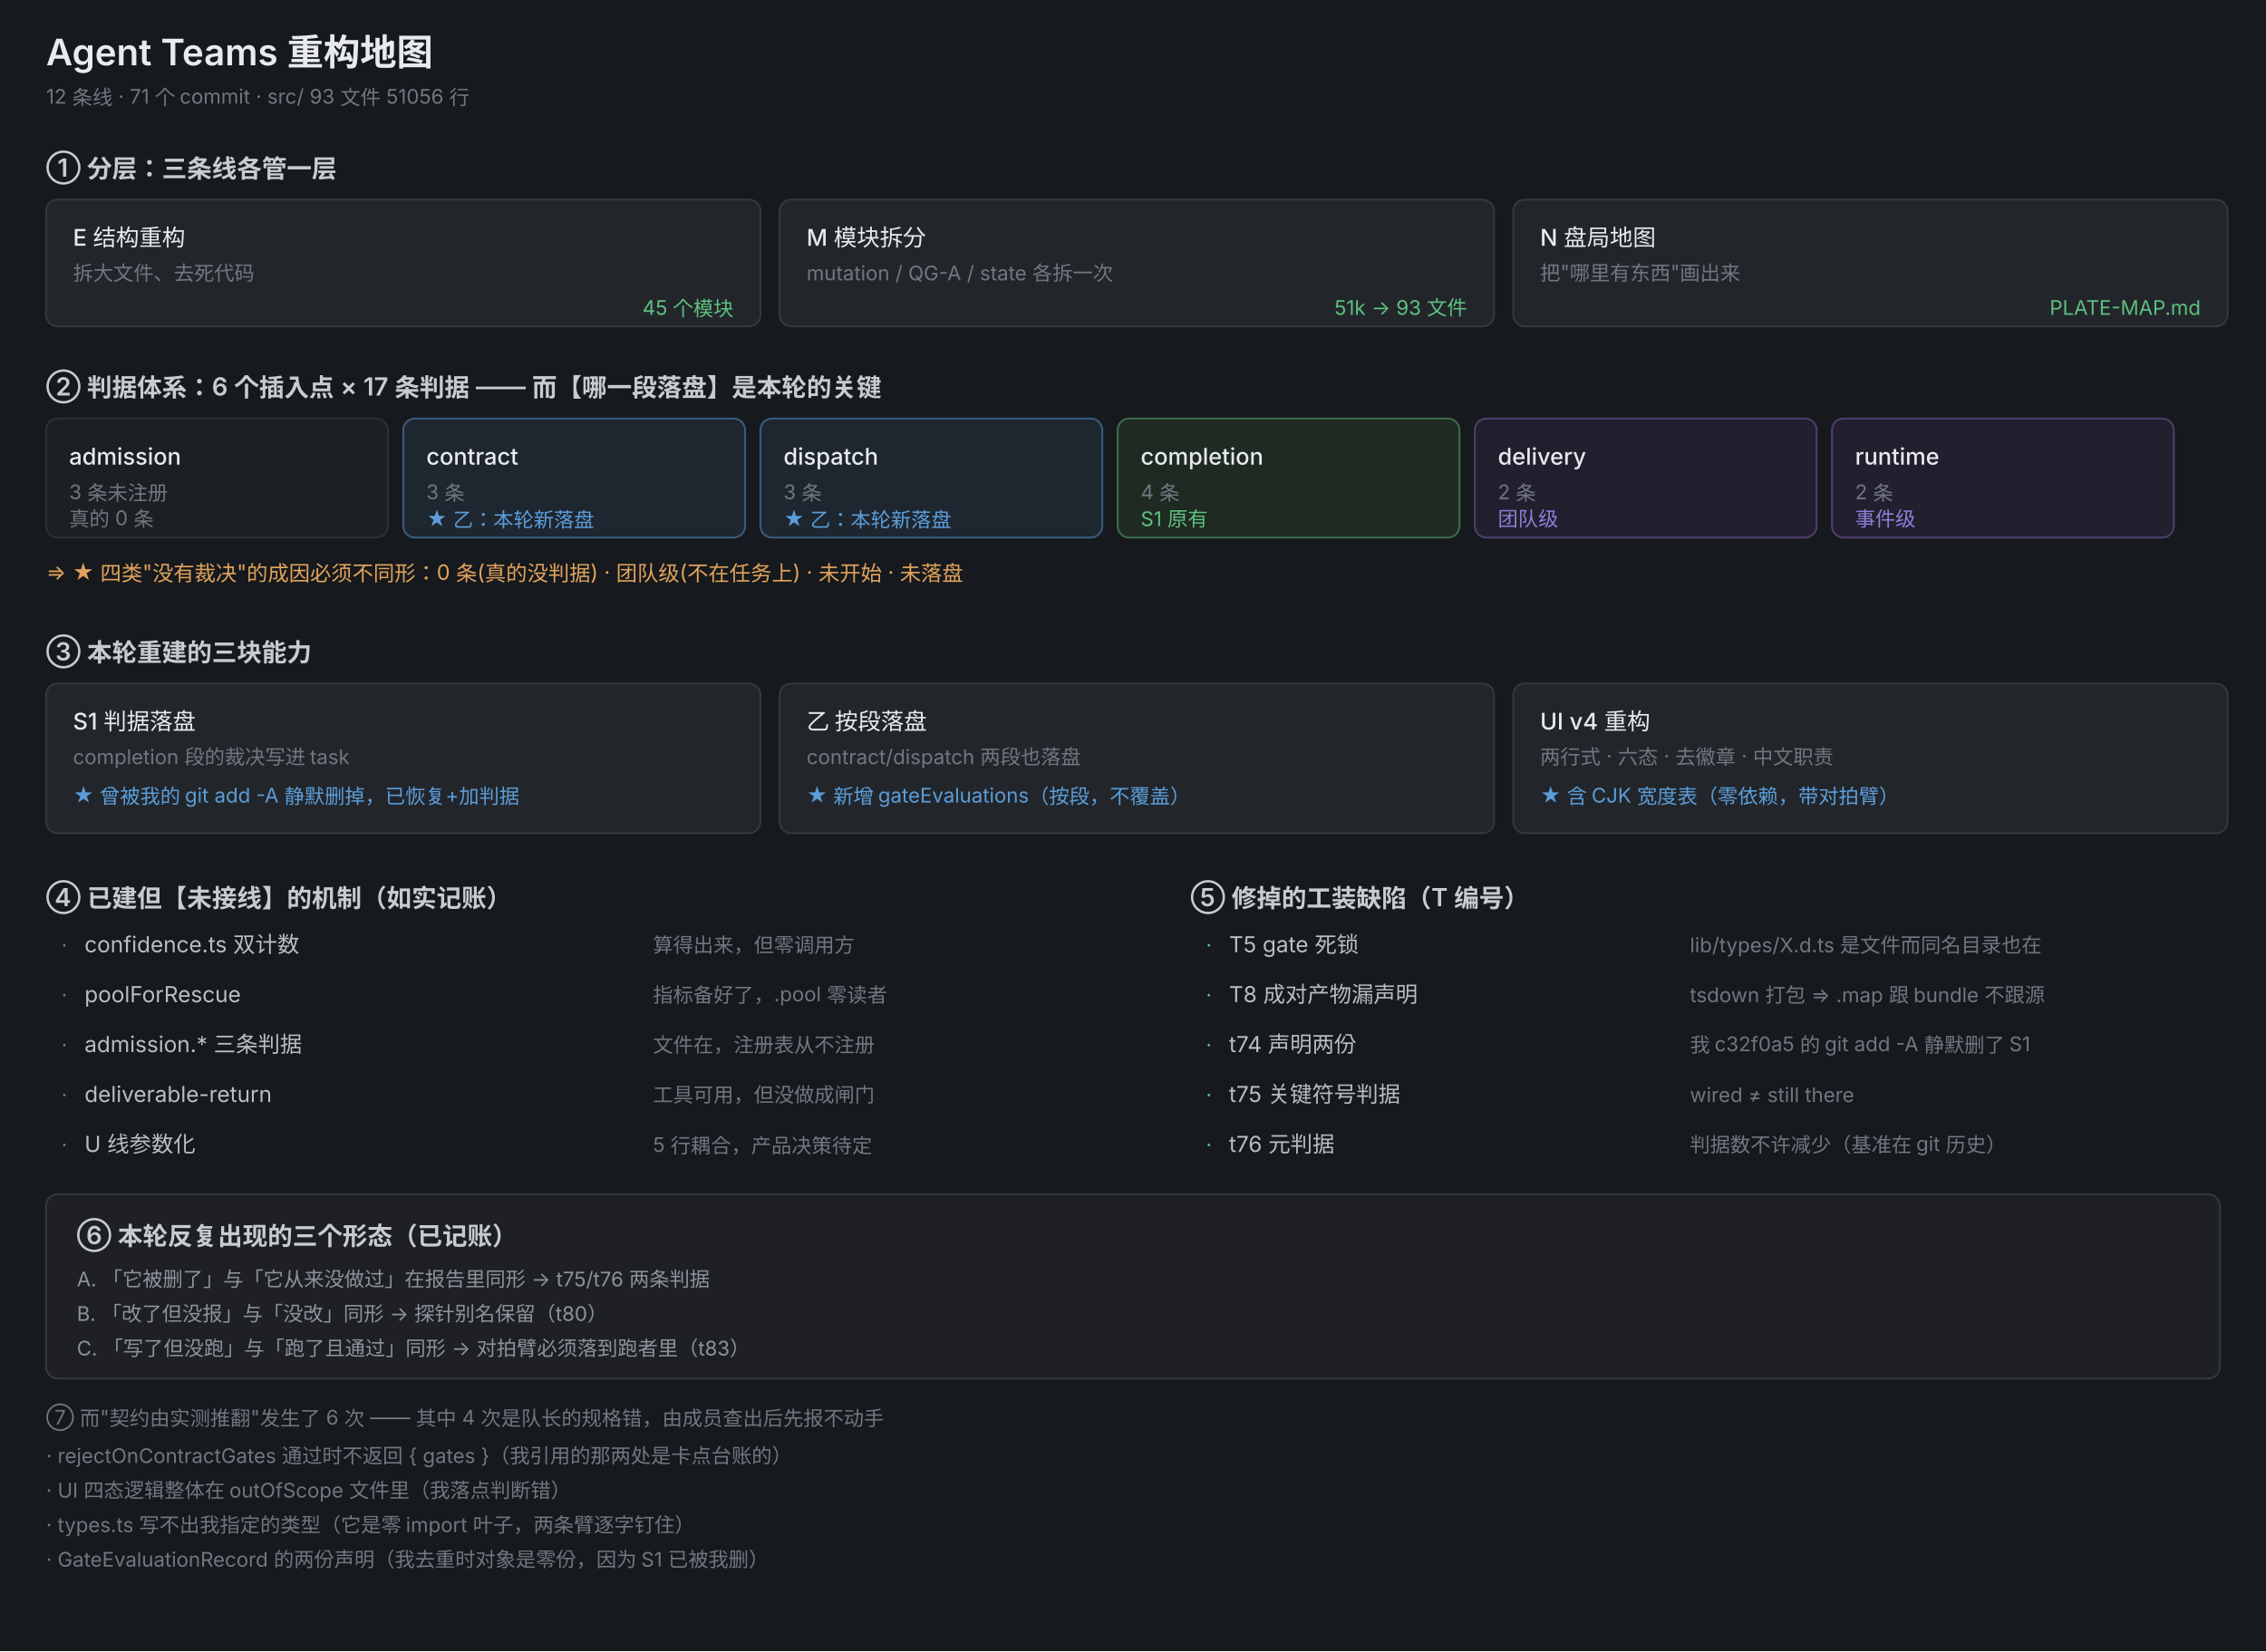
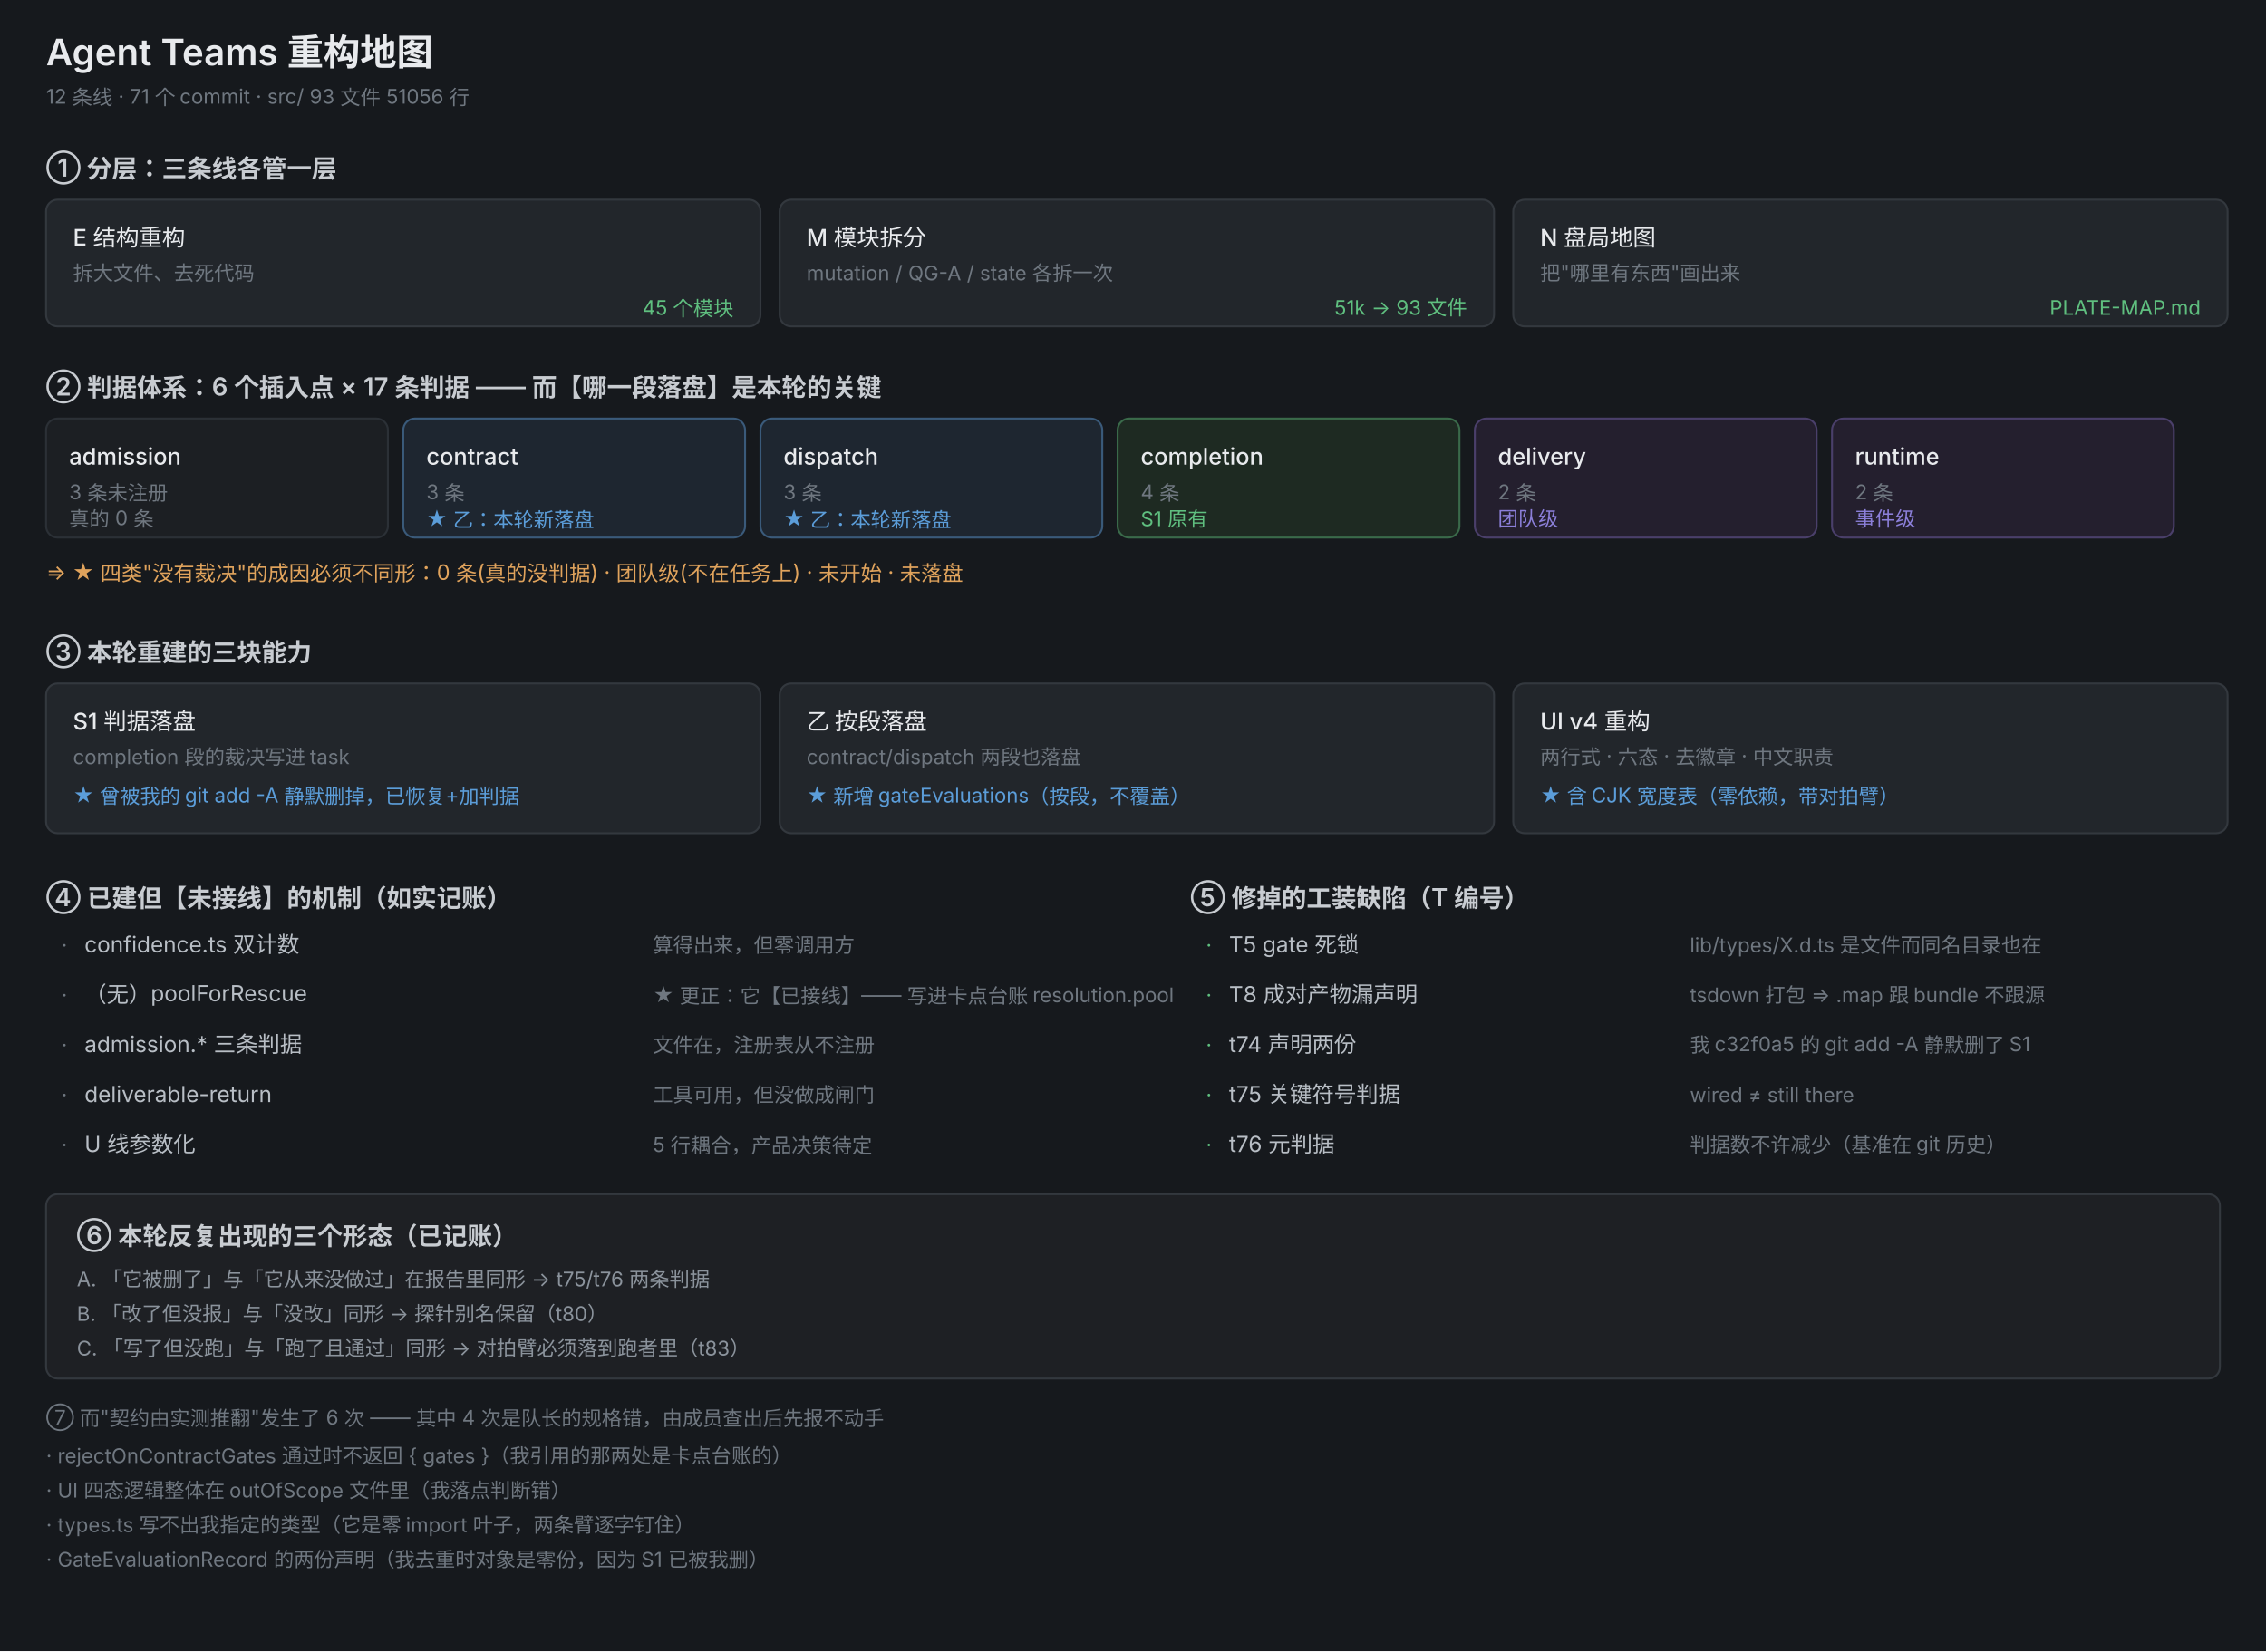
<svg xmlns="http://www.w3.org/2000/svg" viewBox="0 0 1180 860" font-family="-apple-system, 'PingFang SC', sans-serif">
  <style>
  .bg{fill:#16191d}
  .h1{fill:#e8eaed;font-size:19px;font-weight:600}
  .h2{fill:#c8ccd1;font-size:13px;font-weight:600}
  .t{fill:#b8bec5;font-size:11.5px}
  .name{fill:#e8eaed;font-size:12px;font-weight:500}
  .dim{fill:#6f7780;font-size:10.5px}
  .note{fill:#8b939c;font-size:10.5px}
  .ok{fill:#5fbf7f;font-size:10.5px}
  .new{fill:#5b9dd9;font-size:10.5px}
  .warn{fill:#e0a35c;font-size:11px}
  .team{fill:#8b7fd9;font-size:10.5px}
  .empty{fill:#6f7780;font-size:10.5px}
  .card{fill:#22262b;stroke:#33383e;stroke-width:1}
  .card-dim{fill:#1c1f23;stroke:#2b3036;stroke-width:1}
  .card-new{fill:#1e2630;stroke:#3a5a7a;stroke-width:1}
  .card-was{fill:#1e2a22;stroke:#3a6a4a;stroke-width:1}
  .card-team{fill:#241f2e;stroke:#4a3f6a;stroke-width:1}
  .card-note{fill:#1e2024;stroke:#33383e;stroke-width:1}
</style>
  <rect width="1180" height="860" class="bg" />
  <text x="24" y="34" class="h1">Agent Teams 重构地图</text>
  <text x="24" y="54" class="dim">12 条线 · 71 个 commit · src/ 93 文件 51056 行</text>
  <text x="24" y="92" class="h2">① 分层：三条线各管一层</text>
  <rect x="24" y="104" width="372" height="66" rx="6" class="card" />
  <text x="38" y="128" class="name">E 结构重构</text>
  <text x="38" y="146" class="dim">拆大文件、去死代码</text>
  <text x="382" y="164" class="ok" text-anchor="end">45 个模块</text>
  <rect x="406" y="104" width="372" height="66" rx="6" class="card" />
  <text x="420" y="128" class="name">M 模块拆分</text>
  <text x="420" y="146" class="dim">mutation / QG-A / state 各拆一次</text>
  <text x="764" y="164" class="ok" text-anchor="end">51k → 93 文件</text>
  <rect x="788" y="104" width="372" height="66" rx="6" class="card" />
  <text x="802" y="128" class="name">N 盘局地图</text>
  <text x="802" y="146" class="dim">把"哪里有东西"画出来</text>
  <text x="1146" y="164" class="ok" text-anchor="end">PLATE-MAP.md</text>
  <text x="24" y="206" class="h2">② 判据体系：6 个插入点 × 17 条判据 —— 而【哪一段落盘】是本轮的关键</text>
  <rect x="24" y="218" width="178" height="62" rx="6" class="card-dim" />
  <text x="36" y="242" class="name">admission</text>
  <text x="36" y="260" class="dim">3 条未注册</text>
  <text x="36" y="274" class="dim">真的 0 条</text>
  <rect x="210" y="218" width="178" height="62" rx="6" class="card-new" />
  <text x="222" y="242" class="name">contract</text>
  <text x="222" y="260" class="dim">3 条</text>
  <text x="222" y="274" class="new">★ 乙：本轮新落盘</text>
  <rect x="396" y="218" width="178" height="62" rx="6" class="card-new" />
  <text x="408" y="242" class="name">dispatch</text>
  <text x="408" y="260" class="dim">3 条</text>
  <text x="408" y="274" class="new">★ 乙：本轮新落盘</text>
  <rect x="582" y="218" width="178" height="62" rx="6" class="card-was" />
  <text x="594" y="242" class="name">completion</text>
  <text x="594" y="260" class="dim">4 条</text>
  <text x="594" y="274" class="ok">S1 原有</text>
  <rect x="768" y="218" width="178" height="62" rx="6" class="card-team" />
  <text x="780" y="242" class="name">delivery</text>
  <text x="780" y="260" class="dim">2 条</text>
  <text x="780" y="274" class="team">团队级</text>
  <rect x="954" y="218" width="178" height="62" rx="6" class="card-team" />
  <text x="966" y="242" class="name">runtime</text>
  <text x="966" y="260" class="dim">2 条</text>
  <text x="966" y="274" class="team">事件级</text>
  <text x="24" y="302" class="warn">⇒ ★ 四类"没有裁决"的成因必须不同形：0 条(真的没判据) · 团队级(不在任务上) · 未开始 · 未落盘</text>
  <text x="24" y="344" class="h2">③ 本轮重建的三块能力</text>
  <rect x="24" y="356" width="372" height="78" rx="6" class="card" />
  <text x="38" y="380" class="name">S1 判据落盘</text>
  <text x="38" y="398" class="dim">completion 段的裁决写进 task</text>
  <text x="38" y="418" class="new">★ 曾被我的 git add -A 静默删掉，已恢复+加判据</text>
  <rect x="406" y="356" width="372" height="78" rx="6" class="card" />
  <text x="420" y="380" class="name">乙 按段落盘</text>
  <text x="420" y="398" class="dim">contract/dispatch 两段也落盘</text>
  <text x="420" y="418" class="new">★ 新增 gateEvaluations（按段，不覆盖）</text>
  <rect x="788" y="356" width="372" height="78" rx="6" class="card" />
  <text x="802" y="380" class="name">UI v4 重构</text>
  <text x="802" y="398" class="dim">两行式 · 六态 · 去徽章 · 中文职责</text>
  <text x="802" y="418" class="new">★ 含 CJK 宽度表（零依赖，带对拍臂）</text>
  <text x="24" y="472" class="h2">④ 已建但【未接线】的机制（如实记账）</text>
  <text x="32" y="496" class="dim">·</text>
  <text x="44" y="496" class="t">confidence.ts 双计数</text>
  <text x="340" y="496" class="dim">算得出来，但零调用方</text>
  <text x="32" y="522" class="dim">·</text>
-   <text x="44" y="522" class="t">poolForRescue</text>
-   <text x="340" y="522" class="dim">指标备好了，.pool 零读者</text>
+   <text x="44" y="522" class="t">（无）poolForRescue</text>
+   <text x="340" y="522" class="dim">★ 更正：它【已接线】—— 写进卡点台账 resolution.pool</text>
  <text x="32" y="548" class="dim">·</text>
  <text x="44" y="548" class="t">admission.* 三条判据</text>
  <text x="340" y="548" class="dim">文件在，注册表从不注册</text>
  <text x="32" y="574" class="dim">·</text>
  <text x="44" y="574" class="t">deliverable-return</text>
  <text x="340" y="574" class="dim">工具可用，但没做成闸门</text>
  <text x="32" y="600" class="dim">·</text>
  <text x="44" y="600" class="t">U 线参数化</text>
  <text x="340" y="600" class="dim">5 行耦合，产品决策待定</text>
  <text x="620" y="472" class="h2">⑤ 修掉的工装缺陷（T 编号）</text>
  <text x="628" y="496" class="ok">·</text>
  <text x="640" y="496" class="t">T5  gate 死锁</text>
  <text x="880" y="496" class="dim">lib/types/X.d.ts 是文件而同名目录也在</text>
  <text x="628" y="522" class="ok">·</text>
  <text x="640" y="522" class="t">T8  成对产物漏声明</text>
  <text x="880" y="522" class="dim">tsdown 打包 ⇒ .map 跟 bundle 不跟源</text>
  <text x="628" y="548" class="ok">·</text>
  <text x="640" y="548" class="t">t74 声明两份</text>
  <text x="880" y="548" class="dim">我 c32f0a5 的 git add -A 静默删了 S1</text>
  <text x="628" y="574" class="ok">·</text>
  <text x="640" y="574" class="t">t75 关键符号判据</text>
  <text x="880" y="574" class="dim">wired ≠ still there</text>
  <text x="628" y="600" class="ok">·</text>
  <text x="640" y="600" class="t">t76 元判据</text>
  <text x="880" y="600" class="dim">判据数不许减少（基准在 git 历史）</text>
  <rect x="24" y="622" width="1132" height="96" rx="6" class="card-note" />
  <text x="40" y="648" class="h2">⑥ 本轮反复出现的三个形态（已记账）</text>
  <text x="40" y="670" class="note">A. 「它被删了」与「它从来没做过」在报告里同形  →  t75/t76 两条判据</text>
  <text x="40" y="688" class="note">B. 「改了但没报」与「没改」同形              →  探针别名保留（t80）</text>
  <text x="40" y="706" class="note">C. 「写了但没跑」与「跑了且通过」同形          →  对拍臂必须落到跑者里（t83）</text>
  <text x="24" y="742" class="dim">⑦ 而"契约由实测推翻"发生了 6 次 —— 其中 4 次是队长的规格错，由成员查出后先报不动手</text>
  <text x="24" y="762" class="dim">    · rejectOnContractGates 通过时不返回 { gates }（我引用的那两处是卡点台账的）</text>
  <text x="24" y="780" class="dim">    · UI 四态逻辑整体在 outOfScope 文件里（我落点判断错）</text>
  <text x="24" y="798" class="dim">    · types.ts 写不出我指定的类型（它是零 import 叶子，两条臂逐字钉住）</text>
  <text x="24" y="816" class="dim">    · GateEvaluationRecord 的两份声明（我去重时对象是零份，因为 S1 已被我删）</text>
</svg>
